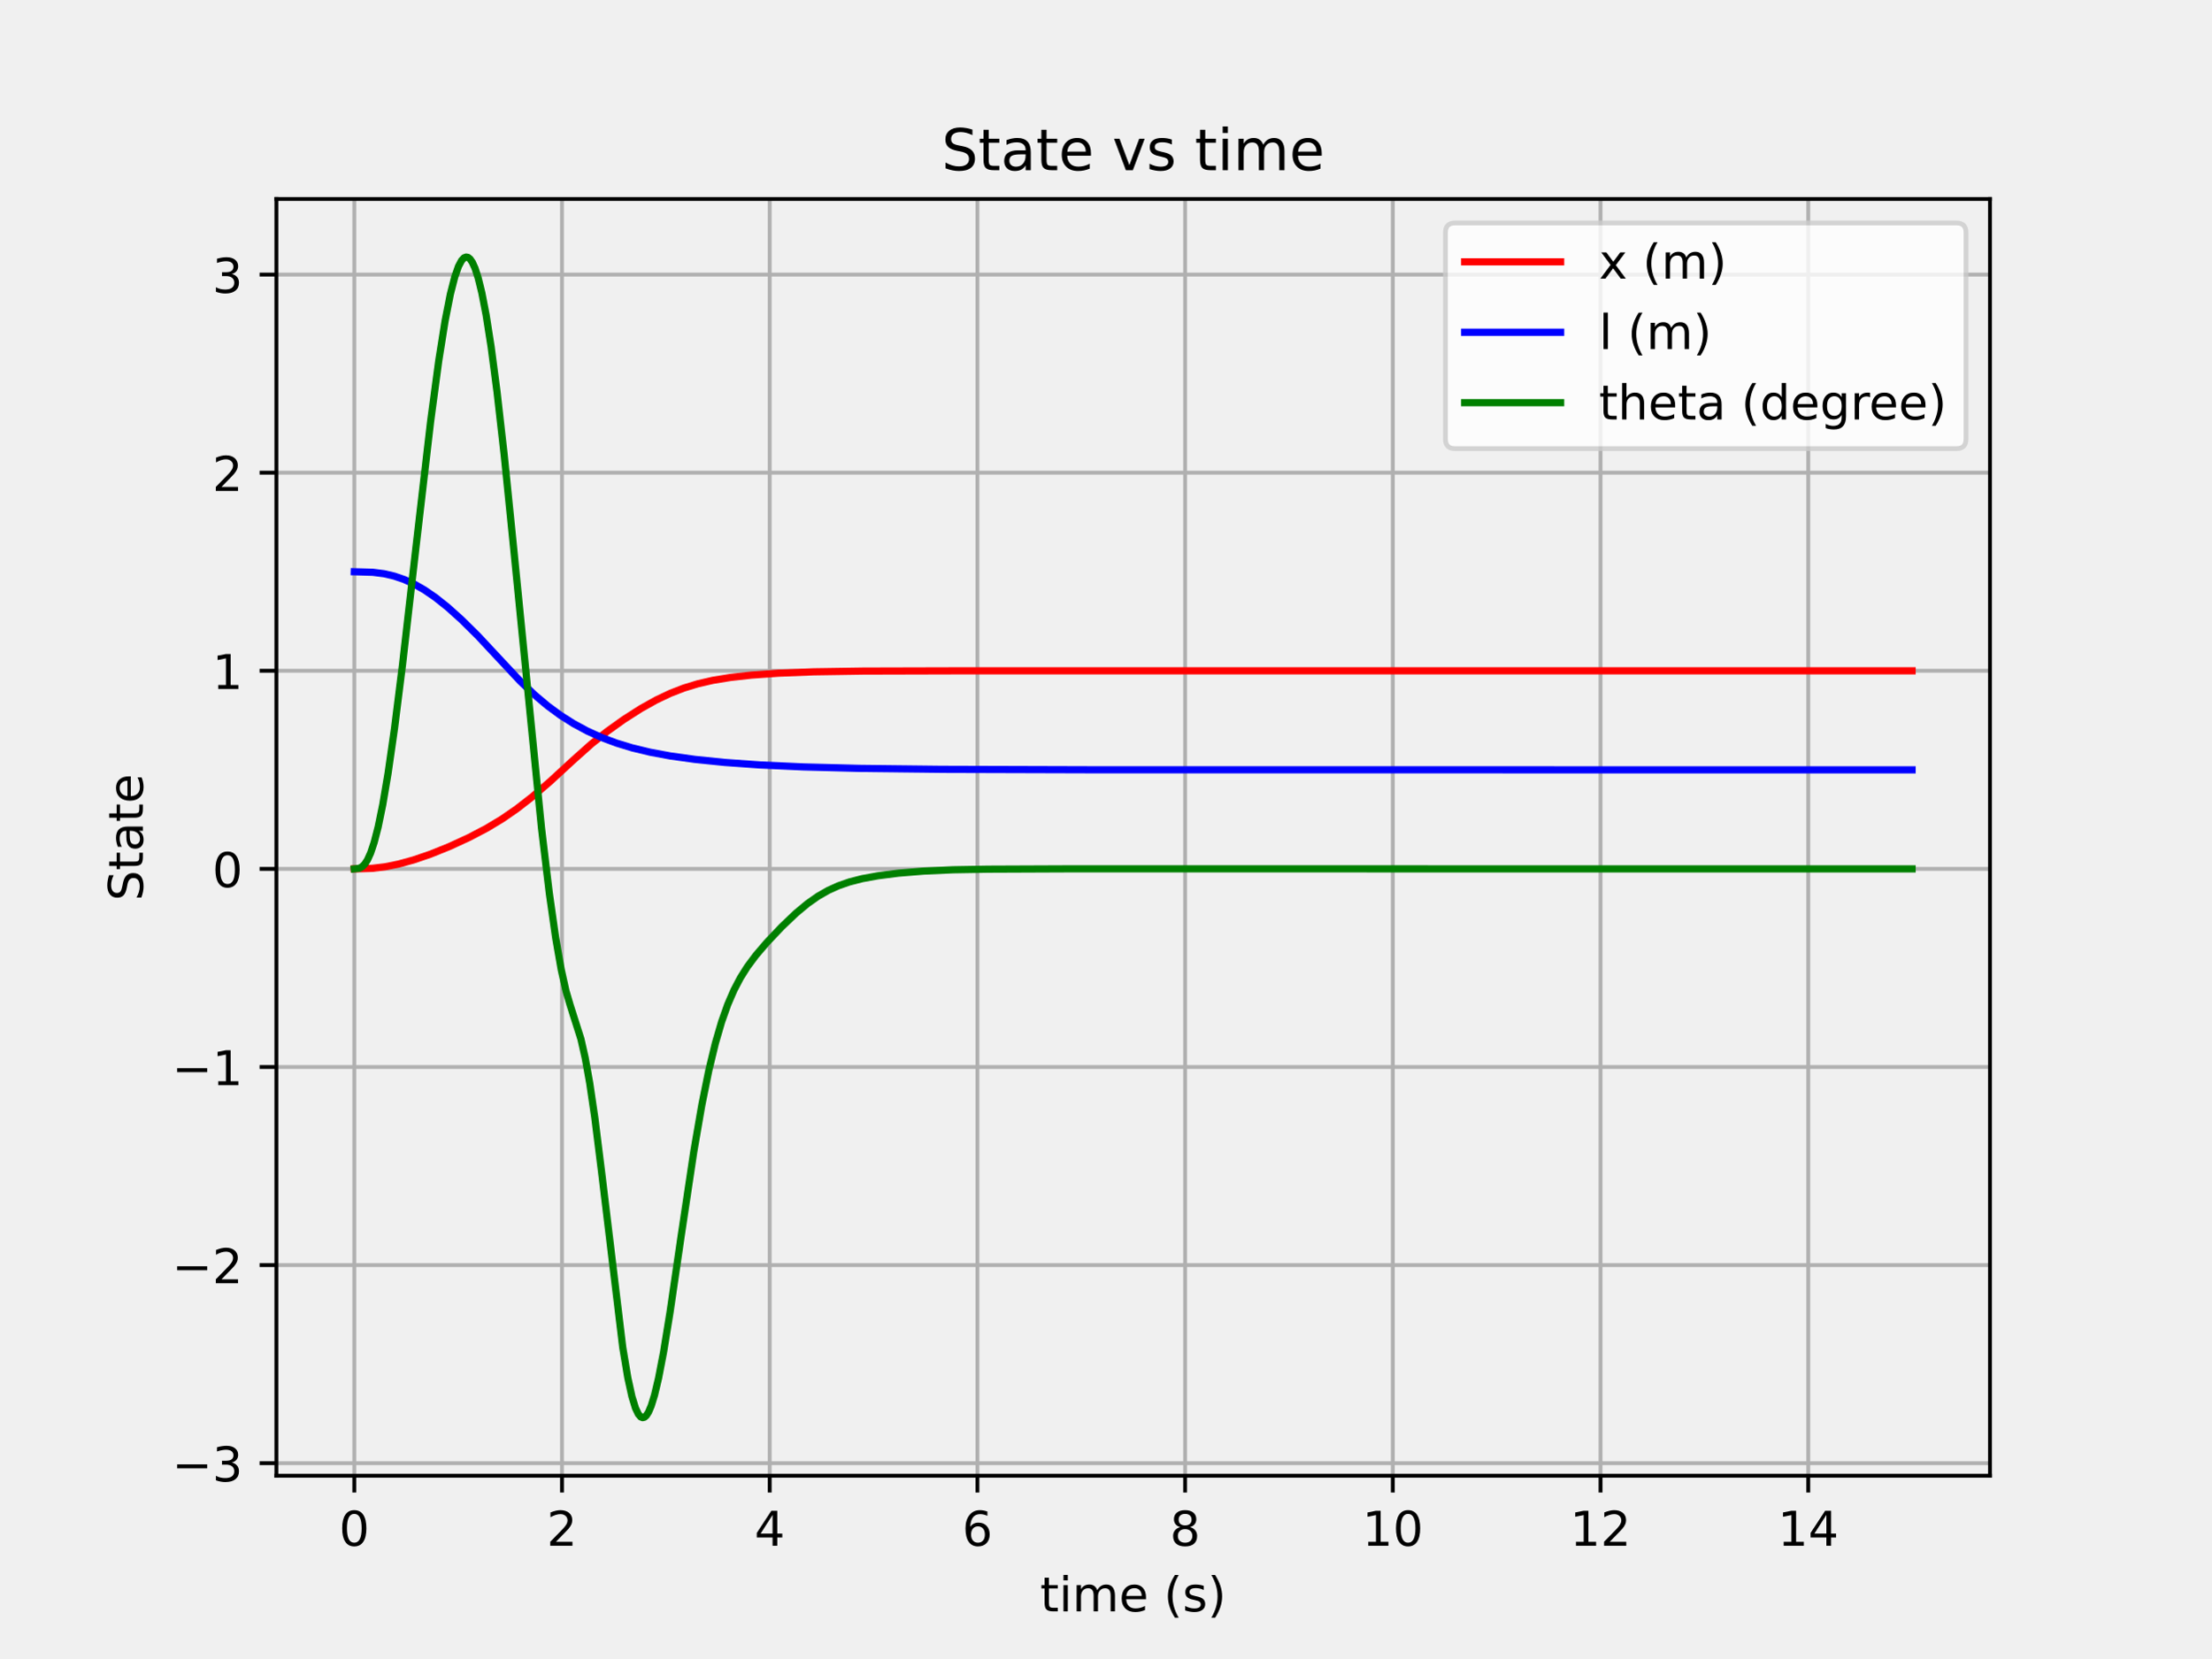
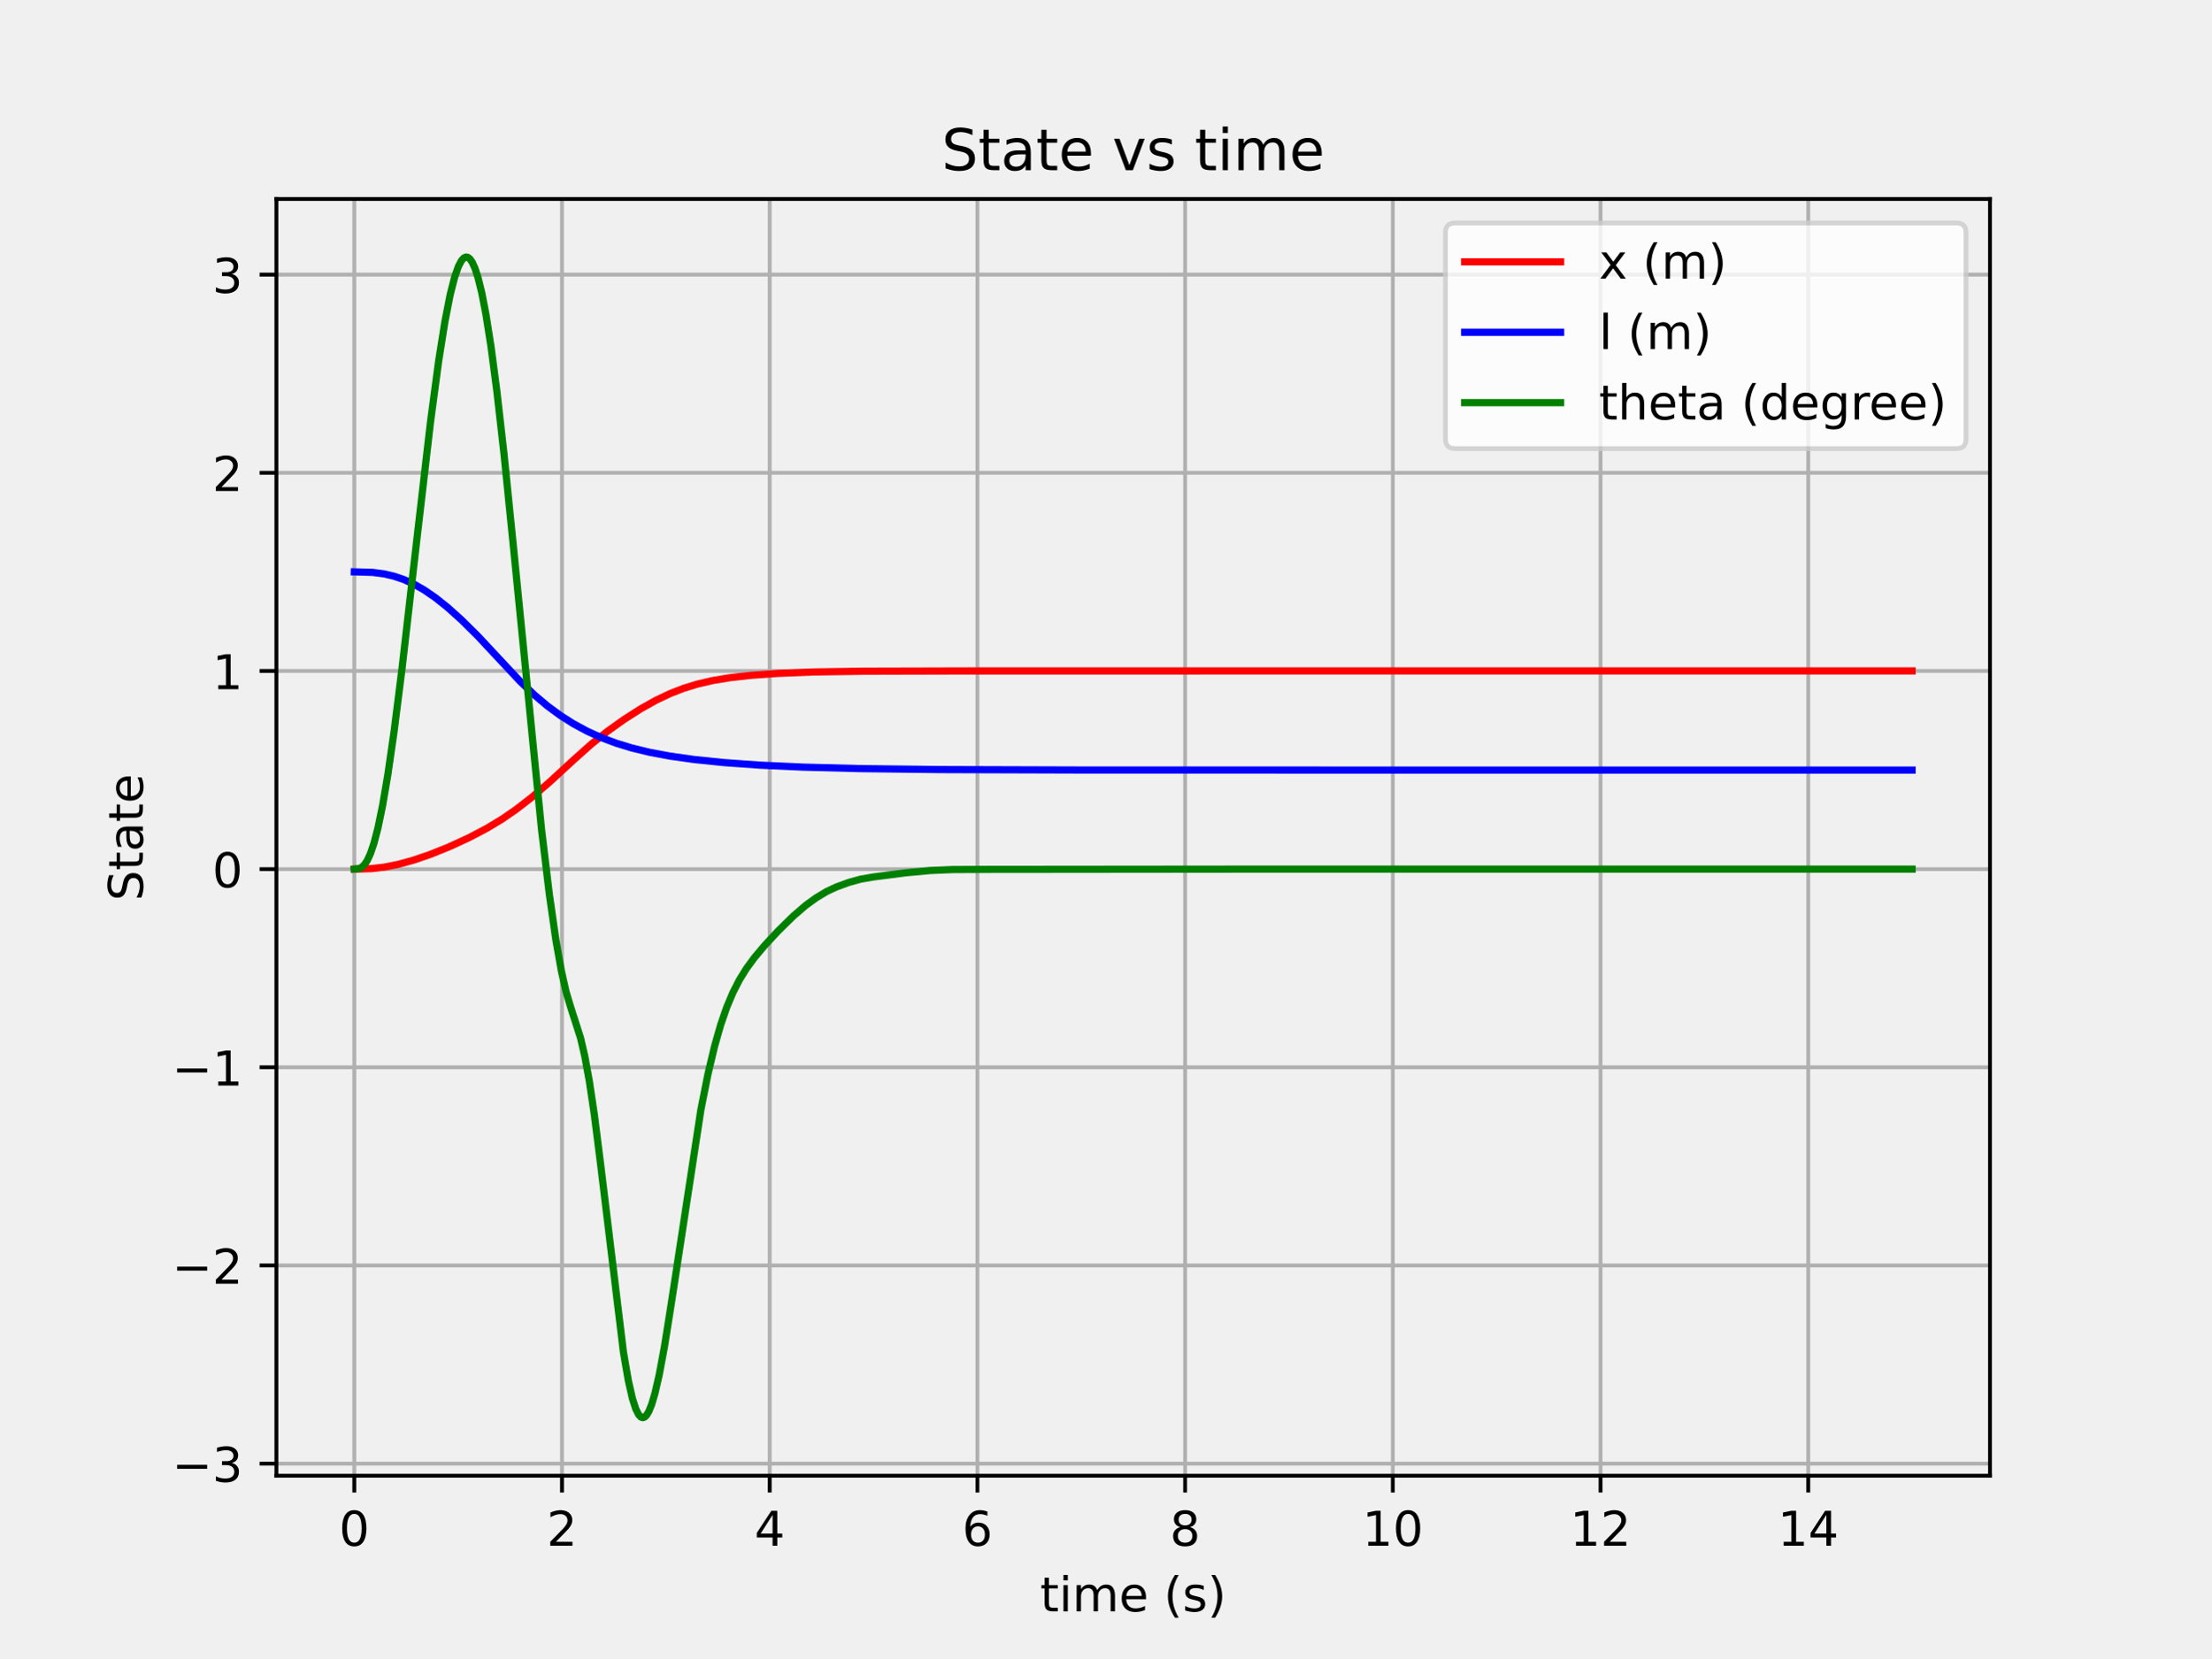
<svg xmlns="http://www.w3.org/2000/svg" xmlns:xlink="http://www.w3.org/1999/xlink" width="460.8pt" height="345.6pt" viewBox="0 0 460.8 345.6" version="1.1">
  <defs>
    <style type="text/css">*{stroke-linejoin: round; stroke-linecap: butt}</style>
  </defs>
  <g id="figure_1">
    <g id="patch_1">
      <path d="M 0 345.6  L 460.8 345.6  L 460.8 0  L 0 0  L 0 345.6  z " style="fill: none" />
    </g>
    <g id="axes_1">
      <g id="patch_2">
        <path d="M 57.6 307.584  L 414.72 307.584  L 414.72 41.472  L 57.6 41.472  L 57.6 307.584  z " style="fill: none" />
      </g>
      <g id="matplotlib.axis_1">
        <g id="xtick_1">
          <g id="line2d_1">
-             <path d="M 73.833 307.584  L 73.833 41.472  " clip-path="url(#p90d79ebe43)" style="fill: none; stroke: #b0b0b0; stroke-width: 0.8; stroke-linecap: square" />
+             <path d="M 73.833 307.584  L 73.833 41.472  " clip-path="url(#p68dd4de582)" style="fill: none; stroke: #b0b0b0; stroke-width: 0.8; stroke-linecap: square" />
          </g>
          <g id="line2d_2">
            <defs>
-               <path id="m54af37e8df" d="M 0 0  L 0 3.5  " style="stroke: #000000; stroke-width: 0.8" />
-             </defs>
-             <g>
-               <use xlink:href="#m54af37e8df" x="73.833" y="307.584" style="stroke: #000000; stroke-width: 0.8" />
+               <path id="ma774881ef8" d="M 0 0  L 0 3.5  " style="stroke: #000000; stroke-width: 0.8" />
+             </defs>
+             <g>
+               <use xlink:href="#ma774881ef8" x="73.833" y="307.584" style="stroke: #000000; stroke-width: 0.8" />
            </g>
          </g>
          <g id="text_1">
            <g transform="translate(70.65148 322.1824)scale(0.1 -0.1)">
              <defs>
                <path id="DejaVuSans-30" d="M 2034 4250  Q 1547 4250 1301 3770  Q 1056 3291 1056 2328  Q 1056 1369 1301 889  Q 1547 409 2034 409  Q 2525 409 2770 889  Q 3016 1369 3016 2328  Q 3016 3291 2770 3770  Q 2525 4250 2034 4250  z M 2034 4750  Q 2819 4750 3233 4129  Q 3647 3509 3647 2328  Q 3647 1150 3233 529  Q 2819 -91 2034 -91  Q 1250 -91 836 529  Q 422 1150 422 2328  Q 422 3509 836 4129  Q 1250 4750 2034 4750  z " transform="scale(0.015625)" />
              </defs>
              <use xlink:href="#DejaVuSans-30" />
            </g>
          </g>
        </g>
        <g id="xtick_2">
          <g id="line2d_3">
-             <path d="M 117.12 307.584  L 117.12 41.472  " clip-path="url(#p90d79ebe43)" style="fill: none; stroke: #b0b0b0; stroke-width: 0.8; stroke-linecap: square" />
+             <path d="M 117.12 307.584  L 117.12 41.472  " clip-path="url(#p68dd4de582)" style="fill: none; stroke: #b0b0b0; stroke-width: 0.8; stroke-linecap: square" />
          </g>
          <g id="line2d_4">
            <g>
-               <use xlink:href="#m54af37e8df" x="117.12" y="307.584" style="stroke: #000000; stroke-width: 0.8" />
+               <use xlink:href="#ma774881ef8" x="117.12" y="307.584" style="stroke: #000000; stroke-width: 0.8" />
            </g>
          </g>
          <g id="text_2">
            <g transform="translate(113.9387 322.1824)scale(0.1 -0.1)">
              <defs>
                <path id="DejaVuSans-32" d="M 1228 531  L 3431 531  L 3431 0  L 469 0  L 469 531  Q 828 903 1448 1529  Q 2069 2156 2228 2338  Q 2531 2678 2651 2914  Q 2772 3150 2772 3378  Q 2772 3750 2511 3984  Q 2250 4219 1831 4219  Q 1534 4219 1204 4116  Q 875 4013 500 3803  L 500 4441  Q 881 4594 1212 4672  Q 1544 4750 1819 4750  Q 2544 4750 2975 4387  Q 3406 4025 3406 3419  Q 3406 3131 3298 2873  Q 3191 2616 2906 2266  Q 2828 2175 2409 1742  Q 1991 1309 1228 531  z " transform="scale(0.015625)" />
              </defs>
              <use xlink:href="#DejaVuSans-32" />
            </g>
          </g>
        </g>
        <g id="xtick_3">
          <g id="line2d_5">
-             <path d="M 160.407 307.584  L 160.407 41.472  " clip-path="url(#p90d79ebe43)" style="fill: none; stroke: #b0b0b0; stroke-width: 0.8; stroke-linecap: square" />
+             <path d="M 160.407 307.584  L 160.407 41.472  " clip-path="url(#p68dd4de582)" style="fill: none; stroke: #b0b0b0; stroke-width: 0.8; stroke-linecap: square" />
          </g>
          <g id="line2d_6">
            <g>
-               <use xlink:href="#m54af37e8df" x="160.407" y="307.584" style="stroke: #000000; stroke-width: 0.8" />
+               <use xlink:href="#ma774881ef8" x="160.407" y="307.584" style="stroke: #000000; stroke-width: 0.8" />
            </g>
          </g>
          <g id="text_3">
            <g transform="translate(157.226 322.1824)scale(0.1 -0.1)">
              <defs>
                <path id="DejaVuSans-34" d="M 2419 4116  L 825 1625  L 2419 1625  L 2419 4116  z M 2253 4666  L 3047 4666  L 3047 1625  L 3713 1625  L 3713 1100  L 3047 1100  L 3047 0  L 2419 0  L 2419 1100  L 313 1100  L 313 1709  L 2253 4666  z " transform="scale(0.015625)" />
              </defs>
              <use xlink:href="#DejaVuSans-34" />
            </g>
          </g>
        </g>
        <g id="xtick_4">
          <g id="line2d_7">
-             <path d="M 203.695 307.584  L 203.695 41.472  " clip-path="url(#p90d79ebe43)" style="fill: none; stroke: #b0b0b0; stroke-width: 0.8; stroke-linecap: square" />
+             <path d="M 203.695 307.584  L 203.695 41.472  " clip-path="url(#p68dd4de582)" style="fill: none; stroke: #b0b0b0; stroke-width: 0.8; stroke-linecap: square" />
          </g>
          <g id="line2d_8">
            <g>
-               <use xlink:href="#m54af37e8df" x="203.695" y="307.584" style="stroke: #000000; stroke-width: 0.8" />
+               <use xlink:href="#ma774881ef8" x="203.695" y="307.584" style="stroke: #000000; stroke-width: 0.8" />
            </g>
          </g>
          <g id="text_4">
            <g transform="translate(200.5133 322.1824)scale(0.1 -0.1)">
              <defs>
                <path id="DejaVuSans-36" d="M 2113 2584  Q 1688 2584 1439 2293  Q 1191 2003 1191 1497  Q 1191 994 1439 701  Q 1688 409 2113 409  Q 2538 409 2786 701  Q 3034 994 3034 1497  Q 3034 2003 2786 2293  Q 2538 2584 2113 2584  z M 3366 4563  L 3366 3988  Q 3128 4100 2886 4159  Q 2644 4219 2406 4219  Q 1781 4219 1451 3797  Q 1122 3375 1075 2522  Q 1259 2794 1537 2939  Q 1816 3084 2150 3084  Q 2853 3084 3261 2657  Q 3669 2231 3669 1497  Q 3669 778 3244 343  Q 2819 -91 2113 -91  Q 1303 -91 875 529  Q 447 1150 447 2328  Q 447 3434 972 4092  Q 1497 4750 2381 4750  Q 2619 4750 2861 4703  Q 3103 4656 3366 4563  z " transform="scale(0.015625)" />
              </defs>
              <use xlink:href="#DejaVuSans-36" />
            </g>
          </g>
        </g>
        <g id="xtick_5">
          <g id="line2d_9">
-             <path d="M 246.982 307.584  L 246.982 41.472  " clip-path="url(#p90d79ebe43)" style="fill: none; stroke: #b0b0b0; stroke-width: 0.8; stroke-linecap: square" />
+             <path d="M 246.982 307.584  L 246.982 41.472  " clip-path="url(#p68dd4de582)" style="fill: none; stroke: #b0b0b0; stroke-width: 0.8; stroke-linecap: square" />
          </g>
          <g id="line2d_10">
            <g>
-               <use xlink:href="#m54af37e8df" x="246.982" y="307.584" style="stroke: #000000; stroke-width: 0.8" />
+               <use xlink:href="#ma774881ef8" x="246.982" y="307.584" style="stroke: #000000; stroke-width: 0.8" />
            </g>
          </g>
          <g id="text_5">
            <g transform="translate(243.8006 322.1824)scale(0.1 -0.1)">
              <defs>
                <path id="DejaVuSans-38" d="M 2034 2216  Q 1584 2216 1326 1975  Q 1069 1734 1069 1313  Q 1069 891 1326 650  Q 1584 409 2034 409  Q 2484 409 2743 651  Q 3003 894 3003 1313  Q 3003 1734 2745 1975  Q 2488 2216 2034 2216  z M 1403 2484  Q 997 2584 770 2862  Q 544 3141 544 3541  Q 544 4100 942 4425  Q 1341 4750 2034 4750  Q 2731 4750 3128 4425  Q 3525 4100 3525 3541  Q 3525 3141 3298 2862  Q 3072 2584 2669 2484  Q 3125 2378 3379 2068  Q 3634 1759 3634 1313  Q 3634 634 3220 271  Q 2806 -91 2034 -91  Q 1263 -91 848 271  Q 434 634 434 1313  Q 434 1759 690 2068  Q 947 2378 1403 2484  z M 1172 3481  Q 1172 3119 1398 2916  Q 1625 2713 2034 2713  Q 2441 2713 2670 2916  Q 2900 3119 2900 3481  Q 2900 3844 2670 4047  Q 2441 4250 2034 4250  Q 1625 4250 1398 4047  Q 1172 3844 1172 3481  z " transform="scale(0.015625)" />
              </defs>
              <use xlink:href="#DejaVuSans-38" />
            </g>
          </g>
        </g>
        <g id="xtick_6">
          <g id="line2d_11">
-             <path d="M 290.269 307.584  L 290.269 41.472  " clip-path="url(#p90d79ebe43)" style="fill: none; stroke: #b0b0b0; stroke-width: 0.8; stroke-linecap: square" />
+             <path d="M 290.269 307.584  L 290.269 41.472  " clip-path="url(#p68dd4de582)" style="fill: none; stroke: #b0b0b0; stroke-width: 0.8; stroke-linecap: square" />
          </g>
          <g id="line2d_12">
            <g>
-               <use xlink:href="#m54af37e8df" x="290.269" y="307.584" style="stroke: #000000; stroke-width: 0.8" />
+               <use xlink:href="#ma774881ef8" x="290.269" y="307.584" style="stroke: #000000; stroke-width: 0.8" />
            </g>
          </g>
          <g id="text_6">
            <g transform="translate(283.9066 322.1824)scale(0.1 -0.1)">
              <defs>
                <path id="DejaVuSans-31" d="M 794 531  L 1825 531  L 1825 4091  L 703 3866  L 703 4441  L 1819 4666  L 2450 4666  L 2450 531  L 3481 531  L 3481 0  L 794 0  L 794 531  z " transform="scale(0.015625)" />
              </defs>
              <use xlink:href="#DejaVuSans-31" />
              <use xlink:href="#DejaVuSans-30" x="63.623" />
            </g>
          </g>
        </g>
        <g id="xtick_7">
          <g id="line2d_13">
-             <path d="M 333.556 307.584  L 333.556 41.472  " clip-path="url(#p90d79ebe43)" style="fill: none; stroke: #b0b0b0; stroke-width: 0.8; stroke-linecap: square" />
+             <path d="M 333.556 307.584  L 333.556 41.472  " clip-path="url(#p68dd4de582)" style="fill: none; stroke: #b0b0b0; stroke-width: 0.8; stroke-linecap: square" />
          </g>
          <g id="line2d_14">
            <g>
-               <use xlink:href="#m54af37e8df" x="333.556" y="307.584" style="stroke: #000000; stroke-width: 0.8" />
+               <use xlink:href="#ma774881ef8" x="333.556" y="307.584" style="stroke: #000000; stroke-width: 0.8" />
            </g>
          </g>
          <g id="text_7">
            <g transform="translate(327.1939 322.1824)scale(0.1 -0.1)">
              <use xlink:href="#DejaVuSans-31" />
              <use xlink:href="#DejaVuSans-32" x="63.623" />
            </g>
          </g>
        </g>
        <g id="xtick_8">
          <g id="line2d_15">
-             <path d="M 376.844 307.584  L 376.844 41.472  " clip-path="url(#p90d79ebe43)" style="fill: none; stroke: #b0b0b0; stroke-width: 0.8; stroke-linecap: square" />
+             <path d="M 376.844 307.584  L 376.844 41.472  " clip-path="url(#p68dd4de582)" style="fill: none; stroke: #b0b0b0; stroke-width: 0.8; stroke-linecap: square" />
          </g>
          <g id="line2d_16">
            <g>
-               <use xlink:href="#m54af37e8df" x="376.844" y="307.584" style="stroke: #000000; stroke-width: 0.8" />
+               <use xlink:href="#ma774881ef8" x="376.844" y="307.584" style="stroke: #000000; stroke-width: 0.8" />
            </g>
          </g>
          <g id="text_8">
            <g transform="translate(370.4811 322.1824)scale(0.1 -0.1)">
              <use xlink:href="#DejaVuSans-31" />
              <use xlink:href="#DejaVuSans-34" x="63.623" />
            </g>
          </g>
        </g>
        <g id="text_9">
          <g transform="translate(216.7686 335.8606)scale(0.1 -0.1)">
            <defs>
              <path id="DejaVuSans-74" d="M 1172 4494  L 1172 3500  L 2356 3500  L 2356 3053  L 1172 3053  L 1172 1153  Q 1172 725 1289 603  Q 1406 481 1766 481  L 2356 481  L 2356 0  L 1766 0  Q 1100 0 847 248  Q 594 497 594 1153  L 594 3053  L 172 3053  L 172 3500  L 594 3500  L 594 4494  L 1172 4494  z " transform="scale(0.015625)" />
              <path id="DejaVuSans-69" d="M 603 3500  L 1178 3500  L 1178 0  L 603 0  L 603 3500  z M 603 4863  L 1178 4863  L 1178 4134  L 603 4134  L 603 4863  z " transform="scale(0.015625)" />
              <path id="DejaVuSans-6d" d="M 3328 2828  Q 3544 3216 3844 3400  Q 4144 3584 4550 3584  Q 5097 3584 5394 3201  Q 5691 2819 5691 2113  L 5691 0  L 5113 0  L 5113 2094  Q 5113 2597 4934 2840  Q 4756 3084 4391 3084  Q 3944 3084 3684 2787  Q 3425 2491 3425 1978  L 3425 0  L 2847 0  L 2847 2094  Q 2847 2600 2669 2842  Q 2491 3084 2119 3084  Q 1678 3084 1418 2786  Q 1159 2488 1159 1978  L 1159 0  L 581 0  L 581 3500  L 1159 3500  L 1159 2956  Q 1356 3278 1631 3431  Q 1906 3584 2284 3584  Q 2666 3584 2933 3390  Q 3200 3197 3328 2828  z " transform="scale(0.015625)" />
              <path id="DejaVuSans-65" d="M 3597 1894  L 3597 1613  L 953 1613  Q 991 1019 1311 708  Q 1631 397 2203 397  Q 2534 397 2845 478  Q 3156 559 3463 722  L 3463 178  Q 3153 47 2828 -22  Q 2503 -91 2169 -91  Q 1331 -91 842 396  Q 353 884 353 1716  Q 353 2575 817 3079  Q 1281 3584 2069 3584  Q 2775 3584 3186 3129  Q 3597 2675 3597 1894  z M 3022 2063  Q 3016 2534 2758 2815  Q 2500 3097 2075 3097  Q 1594 3097 1305 2825  Q 1016 2553 972 2059  L 3022 2063  z " transform="scale(0.015625)" />
              <path id="DejaVuSans-20" transform="scale(0.015625)" />
              <path id="DejaVuSans-28" d="M 1984 4856  Q 1566 4138 1362 3434  Q 1159 2731 1159 2009  Q 1159 1288 1364 580  Q 1569 -128 1984 -844  L 1484 -844  Q 1016 -109 783 600  Q 550 1309 550 2009  Q 550 2706 781 3412  Q 1013 4119 1484 4856  L 1984 4856  z " transform="scale(0.015625)" />
              <path id="DejaVuSans-73" d="M 2834 3397  L 2834 2853  Q 2591 2978 2328 3040  Q 2066 3103 1784 3103  Q 1356 3103 1142 2972  Q 928 2841 928 2578  Q 928 2378 1081 2264  Q 1234 2150 1697 2047  L 1894 2003  Q 2506 1872 2764 1633  Q 3022 1394 3022 966  Q 3022 478 2636 193  Q 2250 -91 1575 -91  Q 1294 -91 989 -36  Q 684 19 347 128  L 347 722  Q 666 556 975 473  Q 1284 391 1588 391  Q 1994 391 2212 530  Q 2431 669 2431 922  Q 2431 1156 2273 1281  Q 2116 1406 1581 1522  L 1381 1569  Q 847 1681 609 1914  Q 372 2147 372 2553  Q 372 3047 722 3315  Q 1072 3584 1716 3584  Q 2034 3584 2315 3537  Q 2597 3491 2834 3397  z " transform="scale(0.015625)" />
              <path id="DejaVuSans-29" d="M 513 4856  L 1013 4856  Q 1481 4119 1714 3412  Q 1947 2706 1947 2009  Q 1947 1309 1714 600  Q 1481 -109 1013 -844  L 513 -844  Q 928 -128 1133 580  Q 1338 1288 1338 2009  Q 1338 2731 1133 3434  Q 928 4138 513 4856  z " transform="scale(0.015625)" />
            </defs>
            <use xlink:href="#DejaVuSans-74" />
            <use xlink:href="#DejaVuSans-69" x="39.209" />
            <use xlink:href="#DejaVuSans-6d" x="66.992" />
            <use xlink:href="#DejaVuSans-65" x="164.404" />
            <use xlink:href="#DejaVuSans-20" x="225.928" />
            <use xlink:href="#DejaVuSans-28" x="257.715" />
            <use xlink:href="#DejaVuSans-73" x="296.729" />
            <use xlink:href="#DejaVuSans-29" x="348.828" />
          </g>
        </g>
      </g>
      <g id="matplotlib.axis_2">
        <g id="ytick_1">
          <g id="line2d_17">
-             <path d="M 57.6 304.969  L 414.72 304.969  " clip-path="url(#p90d79ebe43)" style="fill: none; stroke: #b0b0b0; stroke-width: 0.8; stroke-linecap: square" />
+             <path d="M 57.6 305.064  L 414.72 305.064  " clip-path="url(#p68dd4de582)" style="fill: none; stroke: #b0b0b0; stroke-width: 0.8; stroke-linecap: square" />
          </g>
          <g id="line2d_18">
            <defs>
-               <path id="mb05095f0a0" d="M 0 0  L -3.5 0  " style="stroke: #000000; stroke-width: 0.8" />
-             </defs>
-             <g>
-               <use xlink:href="#mb05095f0a0" x="57.6" y="304.969" style="stroke: #000000; stroke-width: 0.8" />
+               <path id="ma530009bdf" d="M 0 0  L -3.5 0  " style="stroke: #000000; stroke-width: 0.8" />
+             </defs>
+             <g>
+               <use xlink:href="#ma530009bdf" x="57.6" y="305.064" style="stroke: #000000; stroke-width: 0.8" />
            </g>
          </g>
          <g id="text_10">
-             <g transform="translate(35.85781 308.768)scale(0.1 -0.1)">
+             <g transform="translate(35.85781 308.8631)scale(0.1 -0.1)">
              <defs>
                <path id="DejaVuSans-2212" d="M 678 2272  L 4684 2272  L 4684 1741  L 678 1741  L 678 2272  z " transform="scale(0.015625)" />
                <path id="DejaVuSans-33" d="M 2597 2516  Q 3050 2419 3304 2112  Q 3559 1806 3559 1356  Q 3559 666 3084 287  Q 2609 -91 1734 -91  Q 1441 -91 1130 -33  Q 819 25 488 141  L 488 750  Q 750 597 1062 519  Q 1375 441 1716 441  Q 2309 441 2620 675  Q 2931 909 2931 1356  Q 2931 1769 2642 2001  Q 2353 2234 1838 2234  L 1294 2234  L 1294 2753  L 1863 2753  Q 2328 2753 2575 2939  Q 2822 3125 2822 3475  Q 2822 3834 2567 4026  Q 2313 4219 1838 4219  Q 1578 4219 1281 4162  Q 984 4106 628 3988  L 628 4550  Q 988 4650 1302 4700  Q 1616 4750 1894 4750  Q 2613 4750 3031 4423  Q 3450 4097 3450 3541  Q 3450 3153 3228 2886  Q 3006 2619 2597 2516  z " transform="scale(0.015625)" />
              </defs>
              <use xlink:href="#DejaVuSans-2212" />
              <use xlink:href="#DejaVuSans-33" x="83.789" />
            </g>
          </g>
        </g>
        <g id="ytick_2">
          <g id="line2d_19">
-             <path d="M 57.6 263.679  L 414.72 263.679  " clip-path="url(#p90d79ebe43)" style="fill: none; stroke: #b0b0b0; stroke-width: 0.8; stroke-linecap: square" />
+             <path d="M 57.6 263.759  L 414.72 263.759  " clip-path="url(#p68dd4de582)" style="fill: none; stroke: #b0b0b0; stroke-width: 0.8; stroke-linecap: square" />
          </g>
          <g id="line2d_20">
            <g>
-               <use xlink:href="#mb05095f0a0" x="57.6" y="263.679" style="stroke: #000000; stroke-width: 0.8" />
+               <use xlink:href="#ma530009bdf" x="57.6" y="263.759" style="stroke: #000000; stroke-width: 0.8" />
            </g>
          </g>
          <g id="text_11">
-             <g transform="translate(35.85781 267.4786)scale(0.1 -0.1)">
+             <g transform="translate(35.85781 267.5587)scale(0.1 -0.1)">
              <use xlink:href="#DejaVuSans-2212" />
              <use xlink:href="#DejaVuSans-32" x="83.789" />
            </g>
          </g>
        </g>
        <g id="ytick_3">
          <g id="line2d_21">
-             <path d="M 57.6 222.39  L 414.72 222.39  " clip-path="url(#p90d79ebe43)" style="fill: none; stroke: #b0b0b0; stroke-width: 0.8; stroke-linecap: square" />
+             <path d="M 57.6 222.455  L 414.72 222.455  " clip-path="url(#p68dd4de582)" style="fill: none; stroke: #b0b0b0; stroke-width: 0.8; stroke-linecap: square" />
          </g>
          <g id="line2d_22">
            <g>
-               <use xlink:href="#mb05095f0a0" x="57.6" y="222.39" style="stroke: #000000; stroke-width: 0.8" />
+               <use xlink:href="#ma530009bdf" x="57.6" y="222.455" style="stroke: #000000; stroke-width: 0.8" />
            </g>
          </g>
          <g id="text_12">
-             <g transform="translate(35.85781 226.1891)scale(0.1 -0.1)">
+             <g transform="translate(35.85781 226.2542)scale(0.1 -0.1)">
              <use xlink:href="#DejaVuSans-2212" />
              <use xlink:href="#DejaVuSans-31" x="83.789" />
            </g>
          </g>
        </g>
        <g id="ytick_4">
          <g id="line2d_23">
-             <path d="M 57.6 181.1  L 414.72 181.1  " clip-path="url(#p90d79ebe43)" style="fill: none; stroke: #b0b0b0; stroke-width: 0.8; stroke-linecap: square" />
+             <path d="M 57.6 181.151  L 414.72 181.151  " clip-path="url(#p68dd4de582)" style="fill: none; stroke: #b0b0b0; stroke-width: 0.8; stroke-linecap: square" />
          </g>
          <g id="line2d_24">
            <g>
-               <use xlink:href="#mb05095f0a0" x="57.6" y="181.1" style="stroke: #000000; stroke-width: 0.8" />
+               <use xlink:href="#ma530009bdf" x="57.6" y="181.151" style="stroke: #000000; stroke-width: 0.8" />
            </g>
          </g>
          <g id="text_13">
-             <g transform="translate(44.2375 184.8997)scale(0.1 -0.1)">
+             <g transform="translate(44.2375 184.9498)scale(0.1 -0.1)">
              <use xlink:href="#DejaVuSans-30" />
            </g>
          </g>
        </g>
        <g id="ytick_5">
          <g id="line2d_25">
-             <path d="M 57.6 139.811  L 414.72 139.811  " clip-path="url(#p90d79ebe43)" style="fill: none; stroke: #b0b0b0; stroke-width: 0.8; stroke-linecap: square" />
+             <path d="M 57.6 139.846  L 414.72 139.846  " clip-path="url(#p68dd4de582)" style="fill: none; stroke: #b0b0b0; stroke-width: 0.8; stroke-linecap: square" />
          </g>
          <g id="line2d_26">
            <g>
-               <use xlink:href="#mb05095f0a0" x="57.6" y="139.811" style="stroke: #000000; stroke-width: 0.8" />
+               <use xlink:href="#ma530009bdf" x="57.6" y="139.846" style="stroke: #000000; stroke-width: 0.8" />
            </g>
          </g>
          <g id="text_14">
-             <g transform="translate(44.2375 143.6102)scale(0.1 -0.1)">
+             <g transform="translate(44.2375 143.6454)scale(0.1 -0.1)">
              <use xlink:href="#DejaVuSans-31" />
            </g>
          </g>
        </g>
        <g id="ytick_6">
          <g id="line2d_27">
-             <path d="M 57.6 98.522  L 414.72 98.522  " clip-path="url(#p90d79ebe43)" style="fill: none; stroke: #b0b0b0; stroke-width: 0.8; stroke-linecap: square" />
+             <path d="M 57.6 98.542  L 414.72 98.542  " clip-path="url(#p68dd4de582)" style="fill: none; stroke: #b0b0b0; stroke-width: 0.8; stroke-linecap: square" />
          </g>
          <g id="line2d_28">
            <g>
-               <use xlink:href="#mb05095f0a0" x="57.6" y="98.522" style="stroke: #000000; stroke-width: 0.8" />
+               <use xlink:href="#ma530009bdf" x="57.6" y="98.542" style="stroke: #000000; stroke-width: 0.8" />
            </g>
          </g>
          <g id="text_15">
-             <g transform="translate(44.2375 102.3208)scale(0.1 -0.1)">
+             <g transform="translate(44.2375 102.3409)scale(0.1 -0.1)">
              <use xlink:href="#DejaVuSans-32" />
            </g>
          </g>
        </g>
        <g id="ytick_7">
          <g id="line2d_29">
-             <path d="M 57.6 57.232  L 414.72 57.232  " clip-path="url(#p90d79ebe43)" style="fill: none; stroke: #b0b0b0; stroke-width: 0.8; stroke-linecap: square" />
+             <path d="M 57.6 57.237  L 414.72 57.237  " clip-path="url(#p68dd4de582)" style="fill: none; stroke: #b0b0b0; stroke-width: 0.8; stroke-linecap: square" />
          </g>
          <g id="line2d_30">
            <g>
-               <use xlink:href="#mb05095f0a0" x="57.6" y="57.232" style="stroke: #000000; stroke-width: 0.8" />
+               <use xlink:href="#ma530009bdf" x="57.6" y="57.237" style="stroke: #000000; stroke-width: 0.8" />
            </g>
          </g>
          <g id="text_16">
-             <g transform="translate(44.2375 61.03133)scale(0.1 -0.1)">
+             <g transform="translate(44.2375 61.03648)scale(0.1 -0.1)">
              <use xlink:href="#DejaVuSans-33" />
            </g>
          </g>
        </g>
        <g id="text_17">
          <g transform="translate(29.77812 187.7632)rotate(-90)scale(0.1 -0.1)">
            <defs>
              <path id="DejaVuSans-53" d="M 3425 4513  L 3425 3897  Q 3066 4069 2747 4153  Q 2428 4238 2131 4238  Q 1616 4238 1336 4038  Q 1056 3838 1056 3469  Q 1056 3159 1242 3001  Q 1428 2844 1947 2747  L 2328 2669  Q 3034 2534 3370 2195  Q 3706 1856 3706 1288  Q 3706 609 3251 259  Q 2797 -91 1919 -91  Q 1588 -91 1214 -16  Q 841 59 441 206  L 441 856  Q 825 641 1194 531  Q 1563 422 1919 422  Q 2459 422 2753 634  Q 3047 847 3047 1241  Q 3047 1584 2836 1778  Q 2625 1972 2144 2069  L 1759 2144  Q 1053 2284 737 2584  Q 422 2884 422 3419  Q 422 4038 858 4394  Q 1294 4750 2059 4750  Q 2388 4750 2728 4690  Q 3069 4631 3425 4513  z " transform="scale(0.015625)" />
              <path id="DejaVuSans-61" d="M 2194 1759  Q 1497 1759 1228 1600  Q 959 1441 959 1056  Q 959 750 1161 570  Q 1363 391 1709 391  Q 2188 391 2477 730  Q 2766 1069 2766 1631  L 2766 1759  L 2194 1759  z M 3341 1997  L 3341 0  L 2766 0  L 2766 531  Q 2569 213 2275 61  Q 1981 -91 1556 -91  Q 1019 -91 701 211  Q 384 513 384 1019  Q 384 1609 779 1909  Q 1175 2209 1959 2209  L 2766 2209  L 2766 2266  Q 2766 2663 2505 2880  Q 2244 3097 1772 3097  Q 1472 3097 1187 3025  Q 903 2953 641 2809  L 641 3341  Q 956 3463 1253 3523  Q 1550 3584 1831 3584  Q 2591 3584 2966 3190  Q 3341 2797 3341 1997  z " transform="scale(0.015625)" />
            </defs>
            <use xlink:href="#DejaVuSans-53" />
            <use xlink:href="#DejaVuSans-74" x="63.477" />
            <use xlink:href="#DejaVuSans-61" x="102.686" />
            <use xlink:href="#DejaVuSans-74" x="163.965" />
            <use xlink:href="#DejaVuSans-65" x="203.174" />
          </g>
        </g>
      </g>
      <g id="line2d_31">
-         <path d="M 73.833 181.1  L 77.553 180.989  L 80.215 180.67  L 83.031 180.104  L 86.176 179.24  L 89.704 178.035  L 93.628 176.454  L 97.766 174.549  L 101.454 172.613  L 104.636 170.695  L 107.66 168.61  L 110.846 166.136  L 114.529 162.982  L 119.49 158.416  L 123.267 155.045  L 126.505 152.463  L 130.009 149.957  L 133.543 147.697  L 136.751 145.902  L 139.69 144.508  L 142.53 143.407  L 145.43 142.521  L 148.564 141.8  L 152.168 141.207  L 156.598 140.711  L 162.297 140.308  L 169.591 140.024  L 179.871 139.866  L 201.27 139.81  L 398.487 139.811  L 398.487 139.811  " clip-path="url(#p90d79ebe43)" style="fill: none; stroke: #ff0000; stroke-width: 1.5; stroke-linecap: square" />
+         <path d="M 73.833 181.151  L 77.512 181.041  L 80.174 180.723  L 82.988 180.158  L 86.126 179.296  L 89.654 178.091  L 93.572 176.515  L 97.706 174.613  L 101.407 172.672  L 104.588 170.756  L 107.618 168.668  L 110.8 166.198  L 114.479 163.049  L 119.436 158.487  L 123.224 155.105  L 126.47 152.515  L 129.976 150.007  L 133.504 147.75  L 136.707 145.957  L 139.651 144.559  L 142.486 143.457  L 145.387 142.569  L 148.525 141.846  L 152.139 141.249  L 156.576 140.751  L 162.269 140.347  L 169.563 140.061  L 179.843 139.902  L 201.703 139.844  L 398.487 139.839  L 398.487 139.839  " clip-path="url(#p68dd4de582)" style="fill: none; stroke: #ff0000; stroke-width: 1.5; stroke-linecap: square" />
      </g>
      <g id="line2d_32">
-         <path d="M 73.833 119.166  L 77.677 119.277  L 80.025 119.579  L 82.17 120.077  L 84.245 120.789  L 86.325 121.74  L 88.472 122.97  L 90.76 124.543  L 93.286 126.557  L 96.191 129.168  L 99.61 132.551  L 103.456 136.674  L 108.434 142  L 111.384 144.813  L 114.12 147.118  L 116.808 149.095  L 119.531 150.822  L 122.349 152.346  L 125.301 153.689  L 128.424 154.864  L 131.781 155.887  L 135.485 156.78  L 139.731 157.569  L 144.809 158.278  L 151.001 158.91  L 158.427 159.44  L 167.459 159.852  L 179.257 160.155  L 196.102 160.348  L 226.574 160.439  L 353.003 160.455  L 398.487 160.455  L 398.487 160.455  " clip-path="url(#p90d79ebe43)" style="fill: none; stroke: #0000ff; stroke-width: 1.5; stroke-linecap: square" />
+         <path d="M 73.833 119.194  L 77.642 119.304  L 79.98 119.602  L 82.122 120.098  L 84.2 120.809  L 86.278 121.756  L 88.421 122.982  L 90.715 124.557  L 93.247 126.575  L 96.147 129.181  L 99.567 132.564  L 103.42 136.694  L 108.398 142.021  L 111.341 144.83  L 114.068 147.131  L 116.752 149.108  L 119.479 150.841  L 122.293 152.366  L 125.236 153.708  L 128.353 154.885  L 131.708 155.912  L 135.409 156.808  L 139.651 157.599  L 144.716 158.31  L 150.884 158.944  L 158.286 159.474  L 167.29 159.888  L 179.216 160.199  L 196.011 160.398  L 225.641 160.493  L 341.868 160.51  L 398.487 160.51  L 398.487 160.51  " clip-path="url(#p68dd4de582)" style="fill: none; stroke: #0000ff; stroke-width: 1.5; stroke-linecap: square" />
      </g>
      <g id="line2d_33">
-         <path d="M 73.833 181.1  L 74.835 180.99  L 75.426 180.684  L 75.988 180.132  L 76.584 179.216  L 77.237 177.775  L 77.971 175.586  L 78.804 172.358  L 79.761 167.711  L 80.876 161.129  L 82.207 151.857  L 83.888 138.467  L 86.546 115.247  L 89.743 87.795  L 91.429 75.2  L 92.754 66.878  L 93.849 61.319  L 94.769 57.719  L 95.541 55.522  L 96.184 54.306  L 96.71 53.74  L 97.145 53.57  L 97.537 53.651  L 97.948 53.977  L 98.422 54.659  L 98.983 55.886  L 99.641 57.904  L 100.409 61.026  L 101.301 65.637  L 102.34 72.25  L 103.567 81.579  L 105.071 94.826  L 107.103 114.872  L 112.841 172.553  L 114.466 186.109  L 115.806 195.518  L 116.949 202.058  L 117.938 206.508  L 118.821 209.51  L 121.068 216.582  L 121.949 220.481  L 122.888 225.706  L 123.966 233.038  L 125.338 244.03  L 129.775 280.815  L 130.831 287.152  L 131.701 291.118  L 132.429 293.479  L 133.03 294.749  L 133.522 295.324  L 133.924 295.487  L 134.288 295.399  L 134.682 295.058  L 135.149 294.33  L 135.716 293.001  L 136.402 290.78  L 137.238 287.268  L 138.27 281.897  L 139.623 273.584  L 141.932 257.746  L 144.599 239.938  L 146.274 230.229  L 147.733 223.028  L 149.085 217.429  L 150.38 212.987  L 151.655 209.384  L 152.945 206.39  L 154.293 203.815  L 155.773 201.466  L 157.514 199.131  L 159.782 196.477  L 162.898 193.187  L 165.872 190.349  L 168.294 188.333  L 170.469 186.806  L 172.571 185.601  L 174.716 184.626  L 177.036 183.82  L 179.69 183.139  L 182.958 182.541  L 187.187 182.004  L 192.487 181.564  L 198.623 181.284  L 205.932 181.159  L 223.278 181.087  L 345.564 181.1  L 398.487 181.1  L 398.487 181.1  " clip-path="url(#p90d79ebe43)" style="fill: none; stroke: #008000; stroke-width: 1.5; stroke-linecap: square" />
+         <path d="M 73.833 181.151  L 74.828 181.041  L 75.413 180.742  L 75.975 180.194  L 76.56 179.302  L 77.209 177.885  L 77.945 175.705  L 78.767 172.539  L 79.72 167.941  L 80.824 161.457  L 82.144 152.302  L 83.81 139.076  L 86.408 116.414  L 89.719 87.91  L 91.407 75.278  L 92.728 66.964  L 93.831 61.346  L 94.74 57.774  L 95.52 55.544  L 96.169 54.31  L 96.688 53.746  L 97.121 53.571  L 97.511 53.645  L 97.922 53.963  L 98.398 54.641  L 98.961 55.867  L 99.61 57.848  L 100.368 60.907  L 101.255 65.467  L 102.294 72.049  L 103.528 81.402  L 105.021 94.534  L 107.034 114.366  L 112.856 172.893  L 114.479 186.388  L 115.821 195.768  L 116.968 202.285  L 117.942 206.628  L 118.83 209.619  L 120.994 216.378  L 121.882 220.238  L 122.812 225.336  L 123.873 232.45  L 125.215 243.08  L 129.911 281.766  L 130.95 287.798  L 131.794 291.497  L 132.509 293.704  L 133.093 294.859  L 133.569 295.363  L 133.959 295.488  L 134.327 295.37  L 134.738 294.975  L 135.214 294.181  L 135.798 292.738  L 136.513 290.322  L 137.378 286.54  L 138.461 280.732  L 139.889 271.743  L 146.058 231.33  L 147.529 223.914  L 148.893 218.145  L 150.191 213.588  L 151.468 209.897  L 152.745 206.866  L 154.087 204.247  L 155.537 201.899  L 157.204 199.621  L 159.282 197.146  L 162.117 194.089  L 165.299 190.963  L 167.939 188.686  L 170.104 187.123  L 172.268 185.819  L 174.324 184.865  L 176.9 183.923  L 179.324 183.252  L 182.051 182.78  L 188.89 181.903  L 193.933 181.435  L 198.522 181.242  L 205.534 181.205  L 260.509 181.151  L 398.487 181.151  L 398.487 181.151  " clip-path="url(#p68dd4de582)" style="fill: none; stroke: #008000; stroke-width: 1.5; stroke-linecap: square" />
      </g>
      <g id="patch_3">
        <path d="M 57.6 307.584  L 57.6 41.472  " style="fill: none; stroke: #000000; stroke-width: 0.8; stroke-linejoin: miter; stroke-linecap: square" />
      </g>
      <g id="patch_4">
        <path d="M 414.72 307.584  L 414.72 41.472  " style="fill: none; stroke: #000000; stroke-width: 0.8; stroke-linejoin: miter; stroke-linecap: square" />
      </g>
      <g id="patch_5">
        <path d="M 57.6 307.584  L 414.72 307.584  " style="fill: none; stroke: #000000; stroke-width: 0.8; stroke-linejoin: miter; stroke-linecap: square" />
      </g>
      <g id="patch_6">
        <path d="M 57.6 41.472  L 414.72 41.472  " style="fill: none; stroke: #000000; stroke-width: 0.8; stroke-linejoin: miter; stroke-linecap: square" />
      </g>
      <g id="text_18">
        <g transform="translate(196.2319 35.472)scale(0.12 -0.12)">
          <defs>
            <path id="DejaVuSans-76" d="M 191 3500  L 800 3500  L 1894 563  L 2988 3500  L 3597 3500  L 2284 0  L 1503 0  L 191 3500  z " transform="scale(0.015625)" />
          </defs>
          <use xlink:href="#DejaVuSans-53" />
          <use xlink:href="#DejaVuSans-74" x="63.477" />
          <use xlink:href="#DejaVuSans-61" x="102.686" />
          <use xlink:href="#DejaVuSans-74" x="163.965" />
          <use xlink:href="#DejaVuSans-65" x="203.174" />
          <use xlink:href="#DejaVuSans-20" x="264.697" />
          <use xlink:href="#DejaVuSans-76" x="296.484" />
          <use xlink:href="#DejaVuSans-73" x="355.664" />
          <use xlink:href="#DejaVuSans-20" x="407.764" />
          <use xlink:href="#DejaVuSans-74" x="439.551" />
          <use xlink:href="#DejaVuSans-69" x="478.76" />
          <use xlink:href="#DejaVuSans-6d" x="506.543" />
          <use xlink:href="#DejaVuSans-65" x="603.955" />
        </g>
      </g>
      <g id="legend_1">
        <g id="patch_7">
          <path d="M 303.237 93.506  L 407.72 93.506  Q 409.72 93.506 409.72 91.506  L 409.72 48.472  Q 409.72 46.472 407.72 46.472  L 303.237 46.472  Q 301.237 46.472 301.237 48.472  L 301.237 91.506  Q 301.237 93.506 303.237 93.506  z " style="fill: #ffffff; opacity: 0.8; stroke: #cccccc; stroke-linejoin: miter" />
        </g>
        <g id="line2d_34">
          <path d="M 305.237 54.57  L 315.237 54.57  L 325.237 54.57  " style="fill: none; stroke: #ff0000; stroke-width: 1.5; stroke-linecap: square" />
        </g>
        <g id="text_19">
          <g transform="translate(333.2372 58.07044)scale(0.1 -0.1)">
            <defs>
              <path id="DejaVuSans-78" d="M 3513 3500  L 2247 1797  L 3578 0  L 2900 0  L 1881 1375  L 863 0  L 184 0  L 1544 1831  L 300 3500  L 978 3500  L 1906 2253  L 2834 3500  L 3513 3500  z " transform="scale(0.015625)" />
            </defs>
            <use xlink:href="#DejaVuSans-78" />
            <use xlink:href="#DejaVuSans-20" x="59.18" />
            <use xlink:href="#DejaVuSans-28" x="90.967" />
            <use xlink:href="#DejaVuSans-6d" x="129.98" />
            <use xlink:href="#DejaVuSans-29" x="227.393" />
          </g>
        </g>
        <g id="line2d_35">
          <path d="M 305.237 69.249  L 315.237 69.249  L 325.237 69.249  " style="fill: none; stroke: #0000ff; stroke-width: 1.5; stroke-linecap: square" />
        </g>
        <g id="text_20">
          <g transform="translate(333.2372 72.74856)scale(0.1 -0.1)">
            <defs>
              <path id="DejaVuSans-6c" d="M 603 4863  L 1178 4863  L 1178 0  L 603 0  L 603 4863  z " transform="scale(0.015625)" />
            </defs>
            <use xlink:href="#DejaVuSans-6c" />
            <use xlink:href="#DejaVuSans-20" x="27.783" />
            <use xlink:href="#DejaVuSans-28" x="59.57" />
            <use xlink:href="#DejaVuSans-6d" x="98.584" />
            <use xlink:href="#DejaVuSans-29" x="195.996" />
          </g>
        </g>
        <g id="line2d_36">
          <path d="M 305.237 83.927  L 315.237 83.927  L 325.237 83.927  " style="fill: none; stroke: #008000; stroke-width: 1.5; stroke-linecap: square" />
        </g>
        <g id="text_21">
          <g transform="translate(333.2372 87.42669)scale(0.1 -0.1)">
            <defs>
              <path id="DejaVuSans-68" d="M 3513 2113  L 3513 0  L 2938 0  L 2938 2094  Q 2938 2591 2744 2837  Q 2550 3084 2163 3084  Q 1697 3084 1428 2787  Q 1159 2491 1159 1978  L 1159 0  L 581 0  L 581 4863  L 1159 4863  L 1159 2956  Q 1366 3272 1645 3428  Q 1925 3584 2291 3584  Q 2894 3584 3203 3211  Q 3513 2838 3513 2113  z " transform="scale(0.015625)" />
              <path id="DejaVuSans-64" d="M 2906 2969  L 2906 4863  L 3481 4863  L 3481 0  L 2906 0  L 2906 525  Q 2725 213 2448 61  Q 2172 -91 1784 -91  Q 1150 -91 751 415  Q 353 922 353 1747  Q 353 2572 751 3078  Q 1150 3584 1784 3584  Q 2172 3584 2448 3432  Q 2725 3281 2906 2969  z M 947 1747  Q 947 1113 1208 752  Q 1469 391 1925 391  Q 2381 391 2643 752  Q 2906 1113 2906 1747  Q 2906 2381 2643 2742  Q 2381 3103 1925 3103  Q 1469 3103 1208 2742  Q 947 2381 947 1747  z " transform="scale(0.015625)" />
              <path id="DejaVuSans-67" d="M 2906 1791  Q 2906 2416 2648 2759  Q 2391 3103 1925 3103  Q 1463 3103 1205 2759  Q 947 2416 947 1791  Q 947 1169 1205 825  Q 1463 481 1925 481  Q 2391 481 2648 825  Q 2906 1169 2906 1791  z M 3481 434  Q 3481 -459 3084 -895  Q 2688 -1331 1869 -1331  Q 1566 -1331 1297 -1286  Q 1028 -1241 775 -1147  L 775 -588  Q 1028 -725 1275 -790  Q 1522 -856 1778 -856  Q 2344 -856 2625 -561  Q 2906 -266 2906 331  L 2906 616  Q 2728 306 2450 153  Q 2172 0 1784 0  Q 1141 0 747 490  Q 353 981 353 1791  Q 353 2603 747 3093  Q 1141 3584 1784 3584  Q 2172 3584 2450 3431  Q 2728 3278 2906 2969  L 2906 3500  L 3481 3500  L 3481 434  z " transform="scale(0.015625)" />
              <path id="DejaVuSans-72" d="M 2631 2963  Q 2534 3019 2420 3045  Q 2306 3072 2169 3072  Q 1681 3072 1420 2755  Q 1159 2438 1159 1844  L 1159 0  L 581 0  L 581 3500  L 1159 3500  L 1159 2956  Q 1341 3275 1631 3429  Q 1922 3584 2338 3584  Q 2397 3584 2469 3576  Q 2541 3569 2628 3553  L 2631 2963  z " transform="scale(0.015625)" />
            </defs>
            <use xlink:href="#DejaVuSans-74" />
            <use xlink:href="#DejaVuSans-68" x="39.209" />
            <use xlink:href="#DejaVuSans-65" x="102.588" />
            <use xlink:href="#DejaVuSans-74" x="164.111" />
            <use xlink:href="#DejaVuSans-61" x="203.32" />
            <use xlink:href="#DejaVuSans-20" x="264.6" />
            <use xlink:href="#DejaVuSans-28" x="296.387" />
            <use xlink:href="#DejaVuSans-64" x="335.4" />
            <use xlink:href="#DejaVuSans-65" x="398.877" />
            <use xlink:href="#DejaVuSans-67" x="460.4" />
            <use xlink:href="#DejaVuSans-72" x="523.877" />
            <use xlink:href="#DejaVuSans-65" x="562.74" />
            <use xlink:href="#DejaVuSans-65" x="624.264" />
            <use xlink:href="#DejaVuSans-29" x="685.787" />
          </g>
        </g>
      </g>
    </g>
  </g>
  <defs>
-     <clipPath id="p90d79ebe43">
+     <clipPath id="p68dd4de582">
      <rect x="57.6" y="41.472" width="357.12" height="266.112" />
    </clipPath>
  </defs>
</svg>
